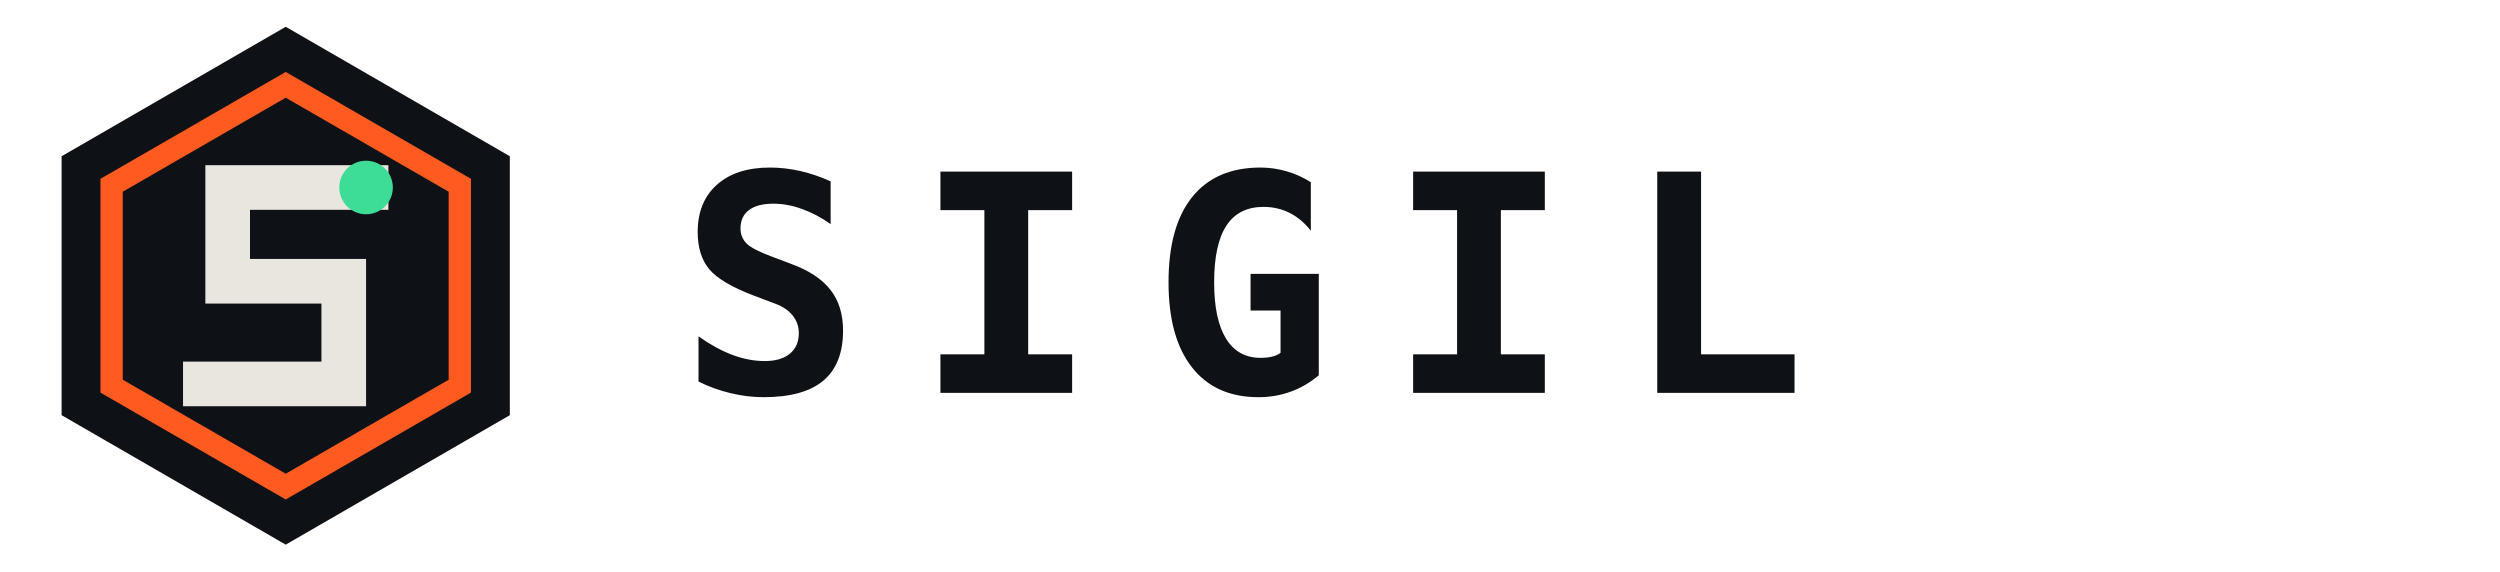
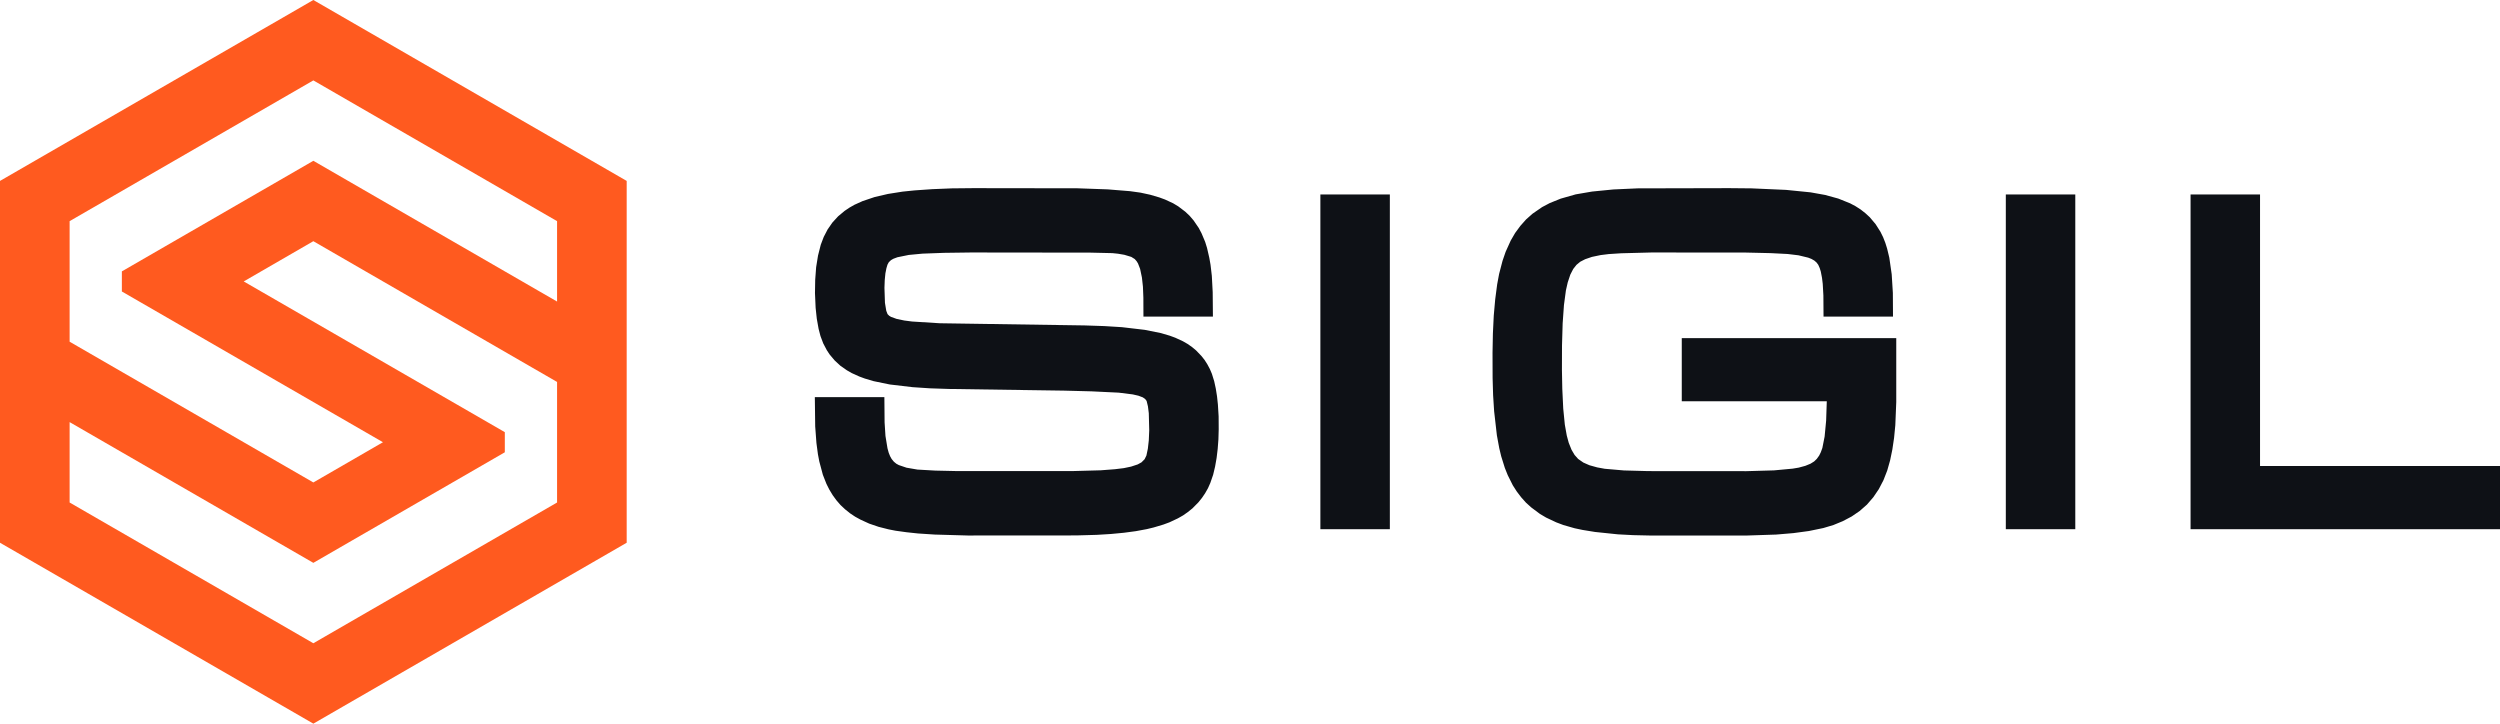
- <svg xmlns="http://www.w3.org/2000/svg" viewBox="0 0 280 64" width="280" height="64" role="img" aria-label="Sigil">
-   <g>
-     <path d="M32 3 57.1 17.5v29L32 61 6.9 46.5v-29Z" fill="#0E1116" />
-     <path d="M32 9.5 51.5 20.75v22.5L32 54.5 12.5 43.25v-22.5Z" fill="none" stroke="#FF5A1F" stroke-width="2.5" />
-     <path d="M41 21H25.5v10.5h13V43H23" fill="none" stroke="#E9E6DF" stroke-width="5" stroke-linecap="square" />
-     <circle cx="41" cy="21" r="3" fill="#3DDC97" />
-   </g>
-   <text x="76" y="44" font-family="'JetBrains Mono','IBM Plex Mono',ui-monospace,monospace" font-size="34" font-weight="700" letter-spacing="6" fill="#0E1116">SIGIL</text>
+ <svg xmlns="http://www.w3.org/2000/svg" viewBox="0.00 0.00 345.47 100.00" role="img" aria-label="Sigil">
+   <path fill="#FF5A1F" fill-rule="evenodd" d="M0.00 75.00 43.30 100.00 86.60 75.00 86.60 58.33 86.60 47.22 86.60 25.00 43.30 0.00 0.00 25.00 0.00 41.67 0.00 52.78ZM43.30 22.22 16.84 37.50 16.84 40.28 52.92 61.11 43.30 66.67 9.62 47.22 9.62 30.56 43.30 11.11 76.98 30.56 76.98 41.67ZM43.30 88.89 9.62 69.44 9.62 58.33 43.30 77.78 69.76 62.50 69.76 59.72 33.68 38.89 43.30 33.33 76.98 52.78 76.98 69.44Z" />
+   <path fill="#0E1116" fill-rule="evenodd" d="M312.31 64.40 312.31 26.87 302.71 26.87 302.71 73.13 345.47 73.13 345.47 64.40ZM277.18 26.87 277.18 73.13 286.78 73.13 286.78 26.87ZM206.26 52.23 206.33 54.61 206.47 56.82 206.85 60.15 207.18 61.94 207.45 63.06 207.95 64.66 208.35 65.66 209.05 67.06 209.60 67.92 210.21 68.72 210.87 69.46 211.60 70.12 212.79 71.01 213.65 71.52 215.05 72.18 216.03 72.55 217.60 73.00 218.69 73.23 220.41 73.51 223.58 73.84 225.68 73.95 227.91 74.00 241.48 74.00 245.45 73.87 247.82 73.67 249.97 73.38 251.96 72.97 253.36 72.55 254.67 72.01 255.88 71.37 256.99 70.61 257.99 69.73 258.87 68.71 259.63 67.59 260.27 66.36 260.79 65.03 261.19 63.62 261.50 62.12 261.74 60.50 261.91 58.75 262.04 55.56 262.04 46.73 232.40 46.73 232.40 55.45 252.44 55.45 252.35 58.13 252.14 60.33 251.83 61.90 251.62 62.48 251.39 62.95 251.06 63.41 250.70 63.76 250.19 64.08 249.48 64.37 248.56 64.62 247.73 64.76 245.15 65.00 241.32 65.11 227.75 65.10 224.41 65.01 221.76 64.78 220.72 64.59 219.64 64.29 218.80 63.92 218.08 63.42 217.59 62.87 217.17 62.16 216.78 61.19 216.51 60.19 216.24 58.68 216.02 56.46 215.89 53.73 215.84 51.11 215.85 47.74 215.94 44.69 216.12 42.15 216.39 40.13 216.64 39.03 217.00 37.95 217.40 37.17 217.85 36.60 218.37 36.17 219.05 35.82 219.99 35.50 221.18 35.25 222.31 35.11 224.02 35.00 228.21 34.89 241.24 34.90 244.69 34.98 247.04 35.10 248.53 35.28 249.86 35.60 250.32 35.78 250.72 36.01 251.02 36.27 251.26 36.59 251.46 37.04 251.61 37.52 251.78 38.40 251.88 39.22 251.97 40.83 251.99 43.75 261.59 43.75 261.57 40.47 261.41 37.90 261.08 35.61 260.78 34.36 260.53 33.56 260.22 32.77 259.85 32.02 259.18 30.97 258.38 30.02 257.77 29.46 257.12 28.95 256.42 28.50 255.67 28.10 254.03 27.44 252.21 26.94 250.20 26.58 246.81 26.24 242.06 26.03 238.95 26.00 226.27 26.03 222.95 26.18 220.01 26.47 217.74 26.86 215.67 27.45 214.16 28.06 213.10 28.62 211.78 29.53 210.89 30.32 210.09 31.22 209.37 32.20 208.76 33.25 208.06 34.80 207.63 36.05 207.16 37.85 206.89 39.30 206.62 41.36 206.42 43.61 206.30 46.08 206.25 48.75ZM192.06 26.87 182.46 26.87 182.46 73.13 192.06 73.13ZM158.81 59.46 158.75 60.85 158.62 62.00 158.42 62.95 158.17 63.46 157.74 63.89 157.21 64.18 156.30 64.48 155.30 64.69 154.07 64.84 152.11 64.99 148.10 65.10 132.37 65.10 129.24 65.03 126.78 64.89 125.27 64.63 124.21 64.27 123.86 64.08 123.52 63.80 123.21 63.42 123.00 63.04 122.81 62.57 122.64 61.95 122.36 60.24 122.24 58.37 122.21 54.88 112.60 54.88 112.65 58.92 112.82 61.21 113.03 62.79 113.22 63.78 113.71 65.61 114.21 66.88 114.61 67.67 115.07 68.43 115.58 69.13 116.15 69.79 116.78 70.38 117.45 70.92 118.17 71.40 118.92 71.81 120.12 72.36 121.41 72.80 122.79 73.15 123.76 73.34 125.28 73.55 126.87 73.72 129.18 73.87 133.73 74.00 148.73 73.99 151.57 73.91 153.52 73.79 155.31 73.62 156.96 73.40 158.47 73.12 159.42 72.89 160.76 72.49 161.60 72.18 162.77 71.63 163.49 71.22 164.16 70.75 164.78 70.25 165.61 69.41 166.10 68.80 166.54 68.15 166.93 67.46 167.25 66.74 167.64 65.61 167.91 64.48 168.12 63.29 168.27 62.04 168.37 60.72 168.41 59.32 168.40 57.54 168.30 55.91 168.18 54.78 168.01 53.71 167.79 52.69 167.47 51.66 167.19 51.00 166.85 50.36 166.47 49.76 166.03 49.20 165.29 48.43 164.74 47.97 164.13 47.54 163.47 47.16 162.41 46.67 161.65 46.39 160.43 46.03 158.18 45.58 155.03 45.21 152.59 45.06 149.89 44.97 129.87 44.67 126.04 44.43 124.96 44.29 123.91 44.07 123.13 43.79 122.87 43.63 122.65 43.41 122.47 42.94 122.29 41.85 122.22 39.78 122.26 38.70 122.35 37.79 122.49 37.07 122.64 36.57 122.82 36.24 123.12 35.95 123.45 35.76 124.01 35.55 125.58 35.23 127.48 35.05 130.45 34.94 134.19 34.89 150.67 34.91 153.72 34.98 154.49 35.06 155.37 35.21 156.33 35.50 156.81 35.80 157.07 36.10 157.26 36.41 157.55 37.16 157.80 38.35 157.94 39.62 158.00 41.15 158.01 43.75 167.61 43.75 167.58 40.37 167.46 38.12 167.28 36.58 167.11 35.62 166.80 34.27 166.54 33.43 166.04 32.24 165.65 31.50 164.94 30.46 164.40 29.83 163.80 29.26 162.81 28.51 162.11 28.09 160.99 27.57 160.20 27.28 158.94 26.91 157.60 26.62 156.17 26.42 153.09 26.17 148.89 26.02 134.51 26.00 131.54 26.03 128.83 26.14 126.39 26.31 124.73 26.48 122.71 26.80 120.86 27.23 119.20 27.79 118.07 28.30 117.37 28.70 116.72 29.14 115.82 29.89 115.03 30.75 114.37 31.70 113.83 32.74 113.42 33.82 113.04 35.32 112.78 36.93 112.65 38.68 112.62 40.50 112.71 42.54 112.87 44.04 113.12 45.44 113.38 46.44 113.76 47.45 114.26 48.40 114.65 48.99 115.34 49.81 116.13 50.54 117.03 51.17 117.69 51.55 118.75 52.03 119.51 52.31 120.72 52.67 122.96 53.13 126.09 53.50 128.49 53.66 131.16 53.75 147.03 53.98 150.86 54.08 154.59 54.26 156.52 54.50 157.31 54.68 157.92 54.91 158.25 55.14 158.45 55.41 158.63 56.15 158.75 57.10Z" />
</svg>
